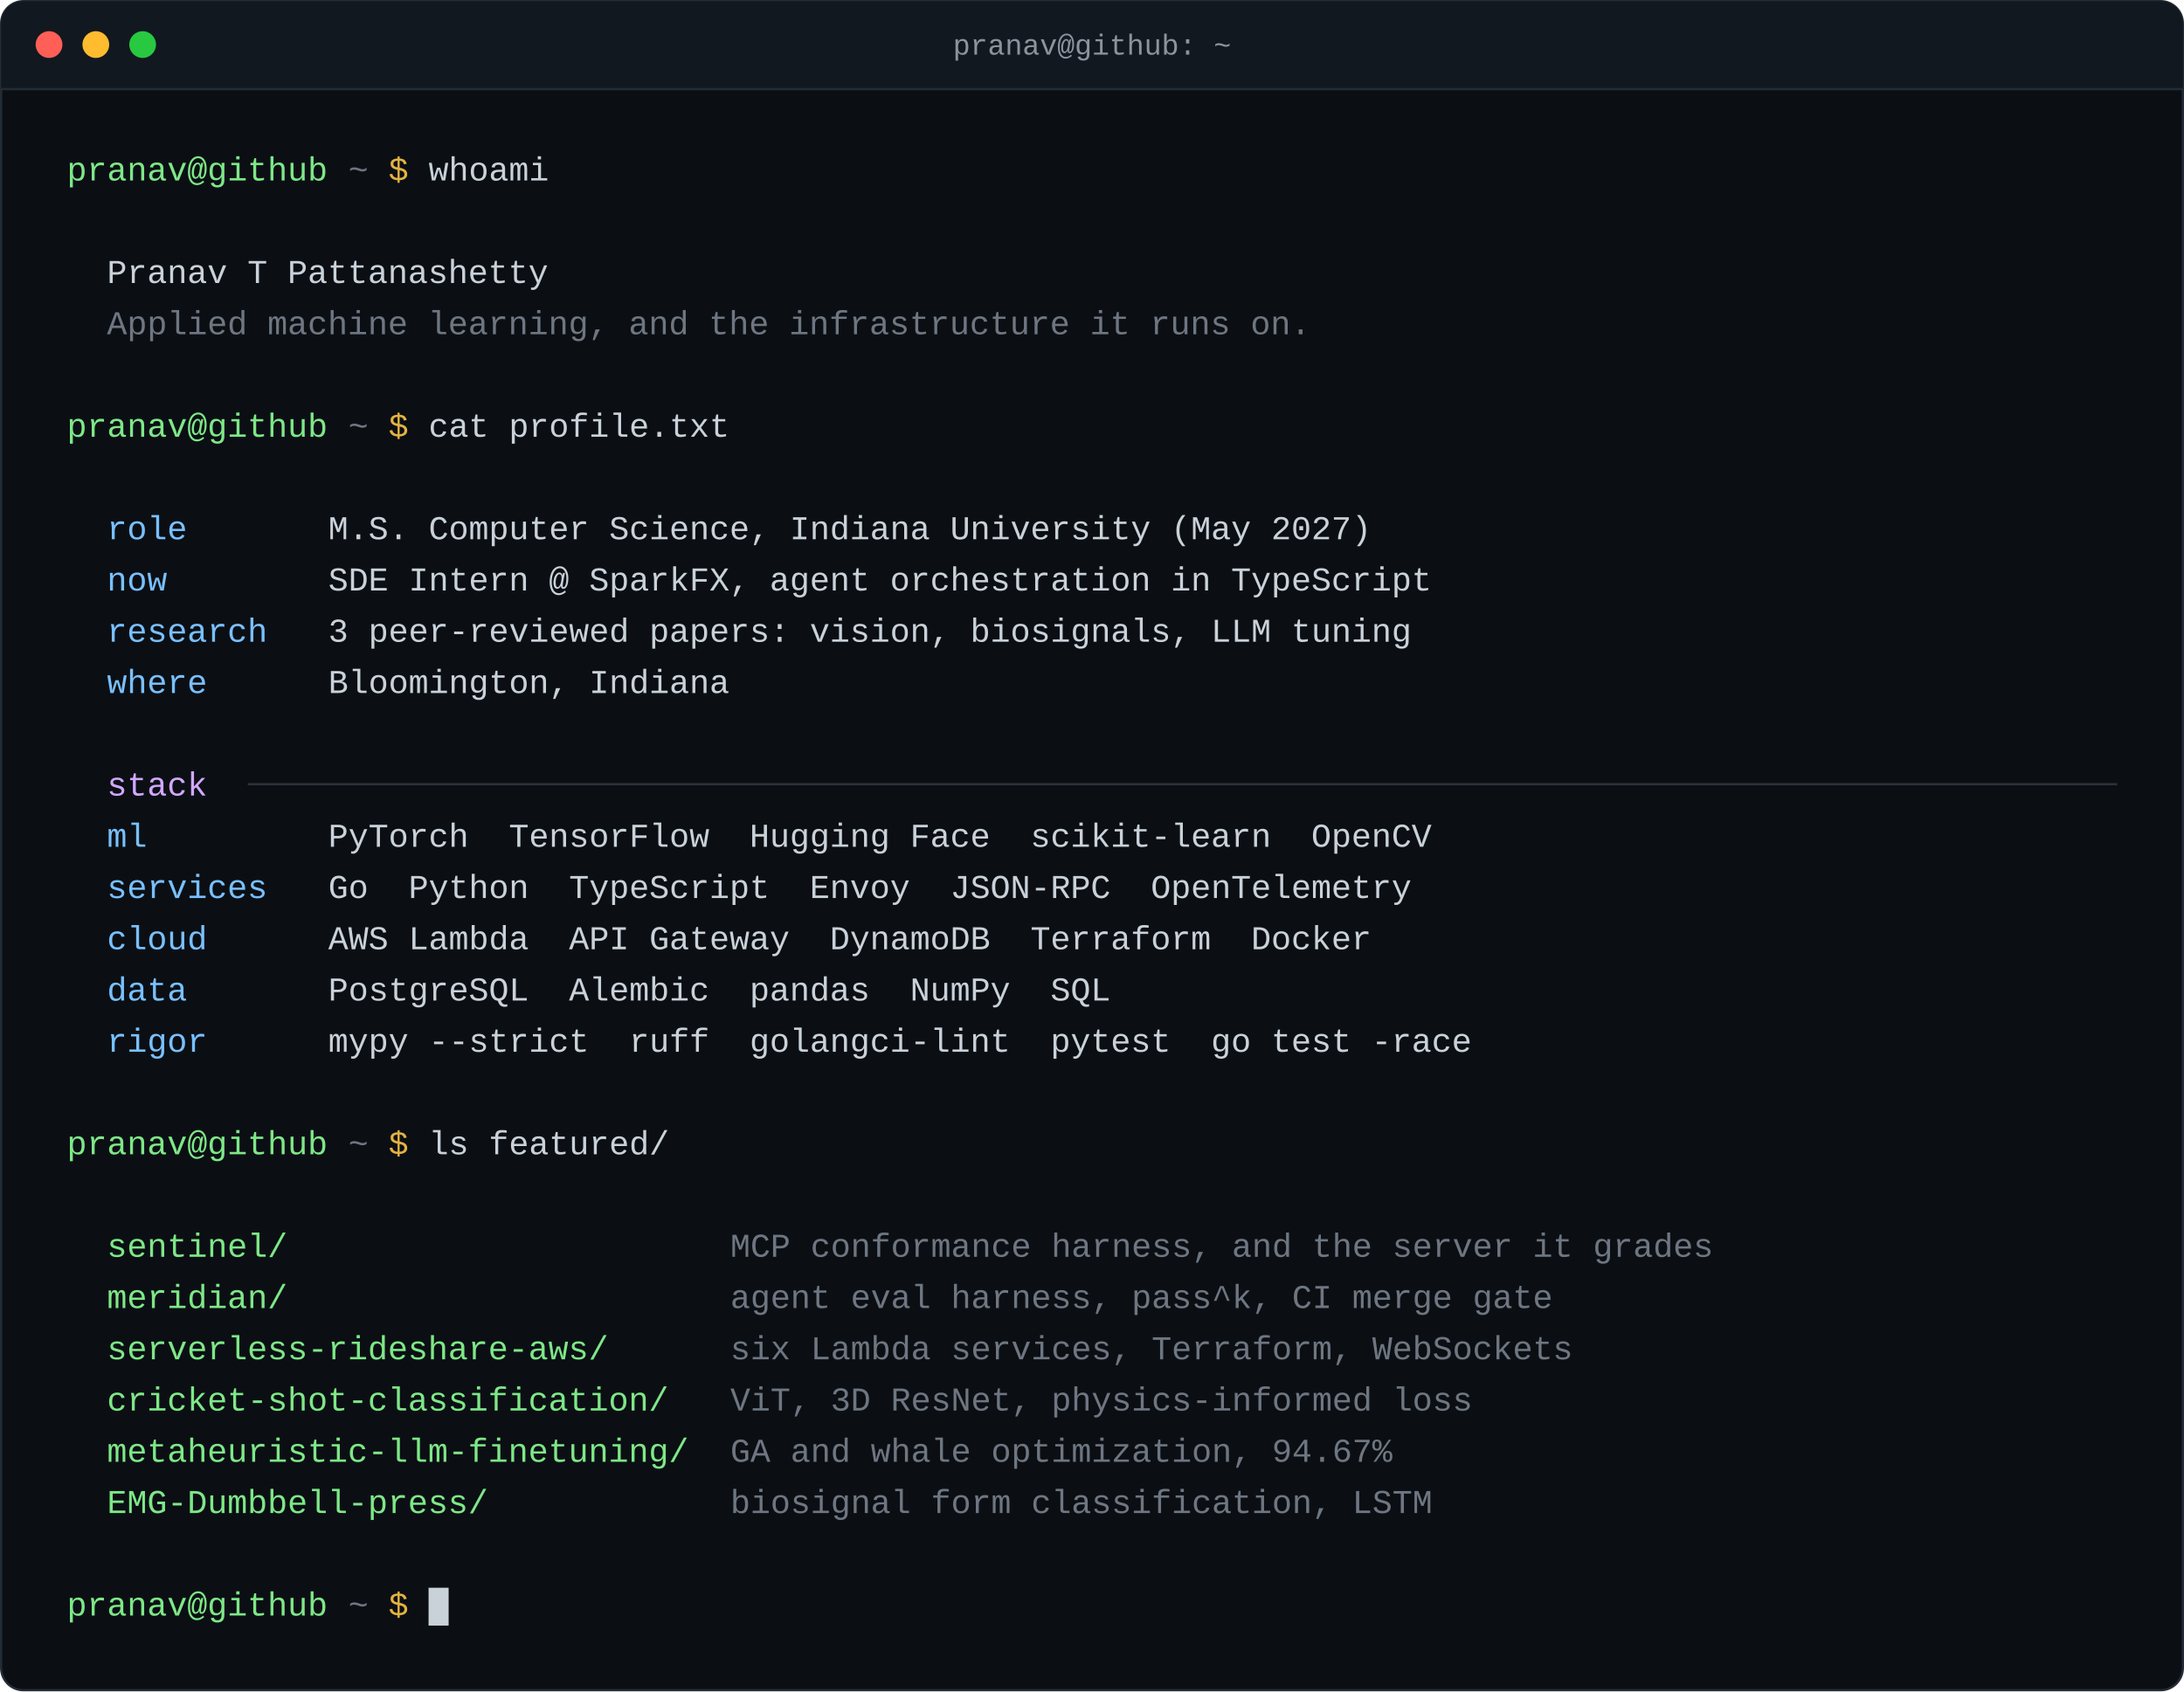
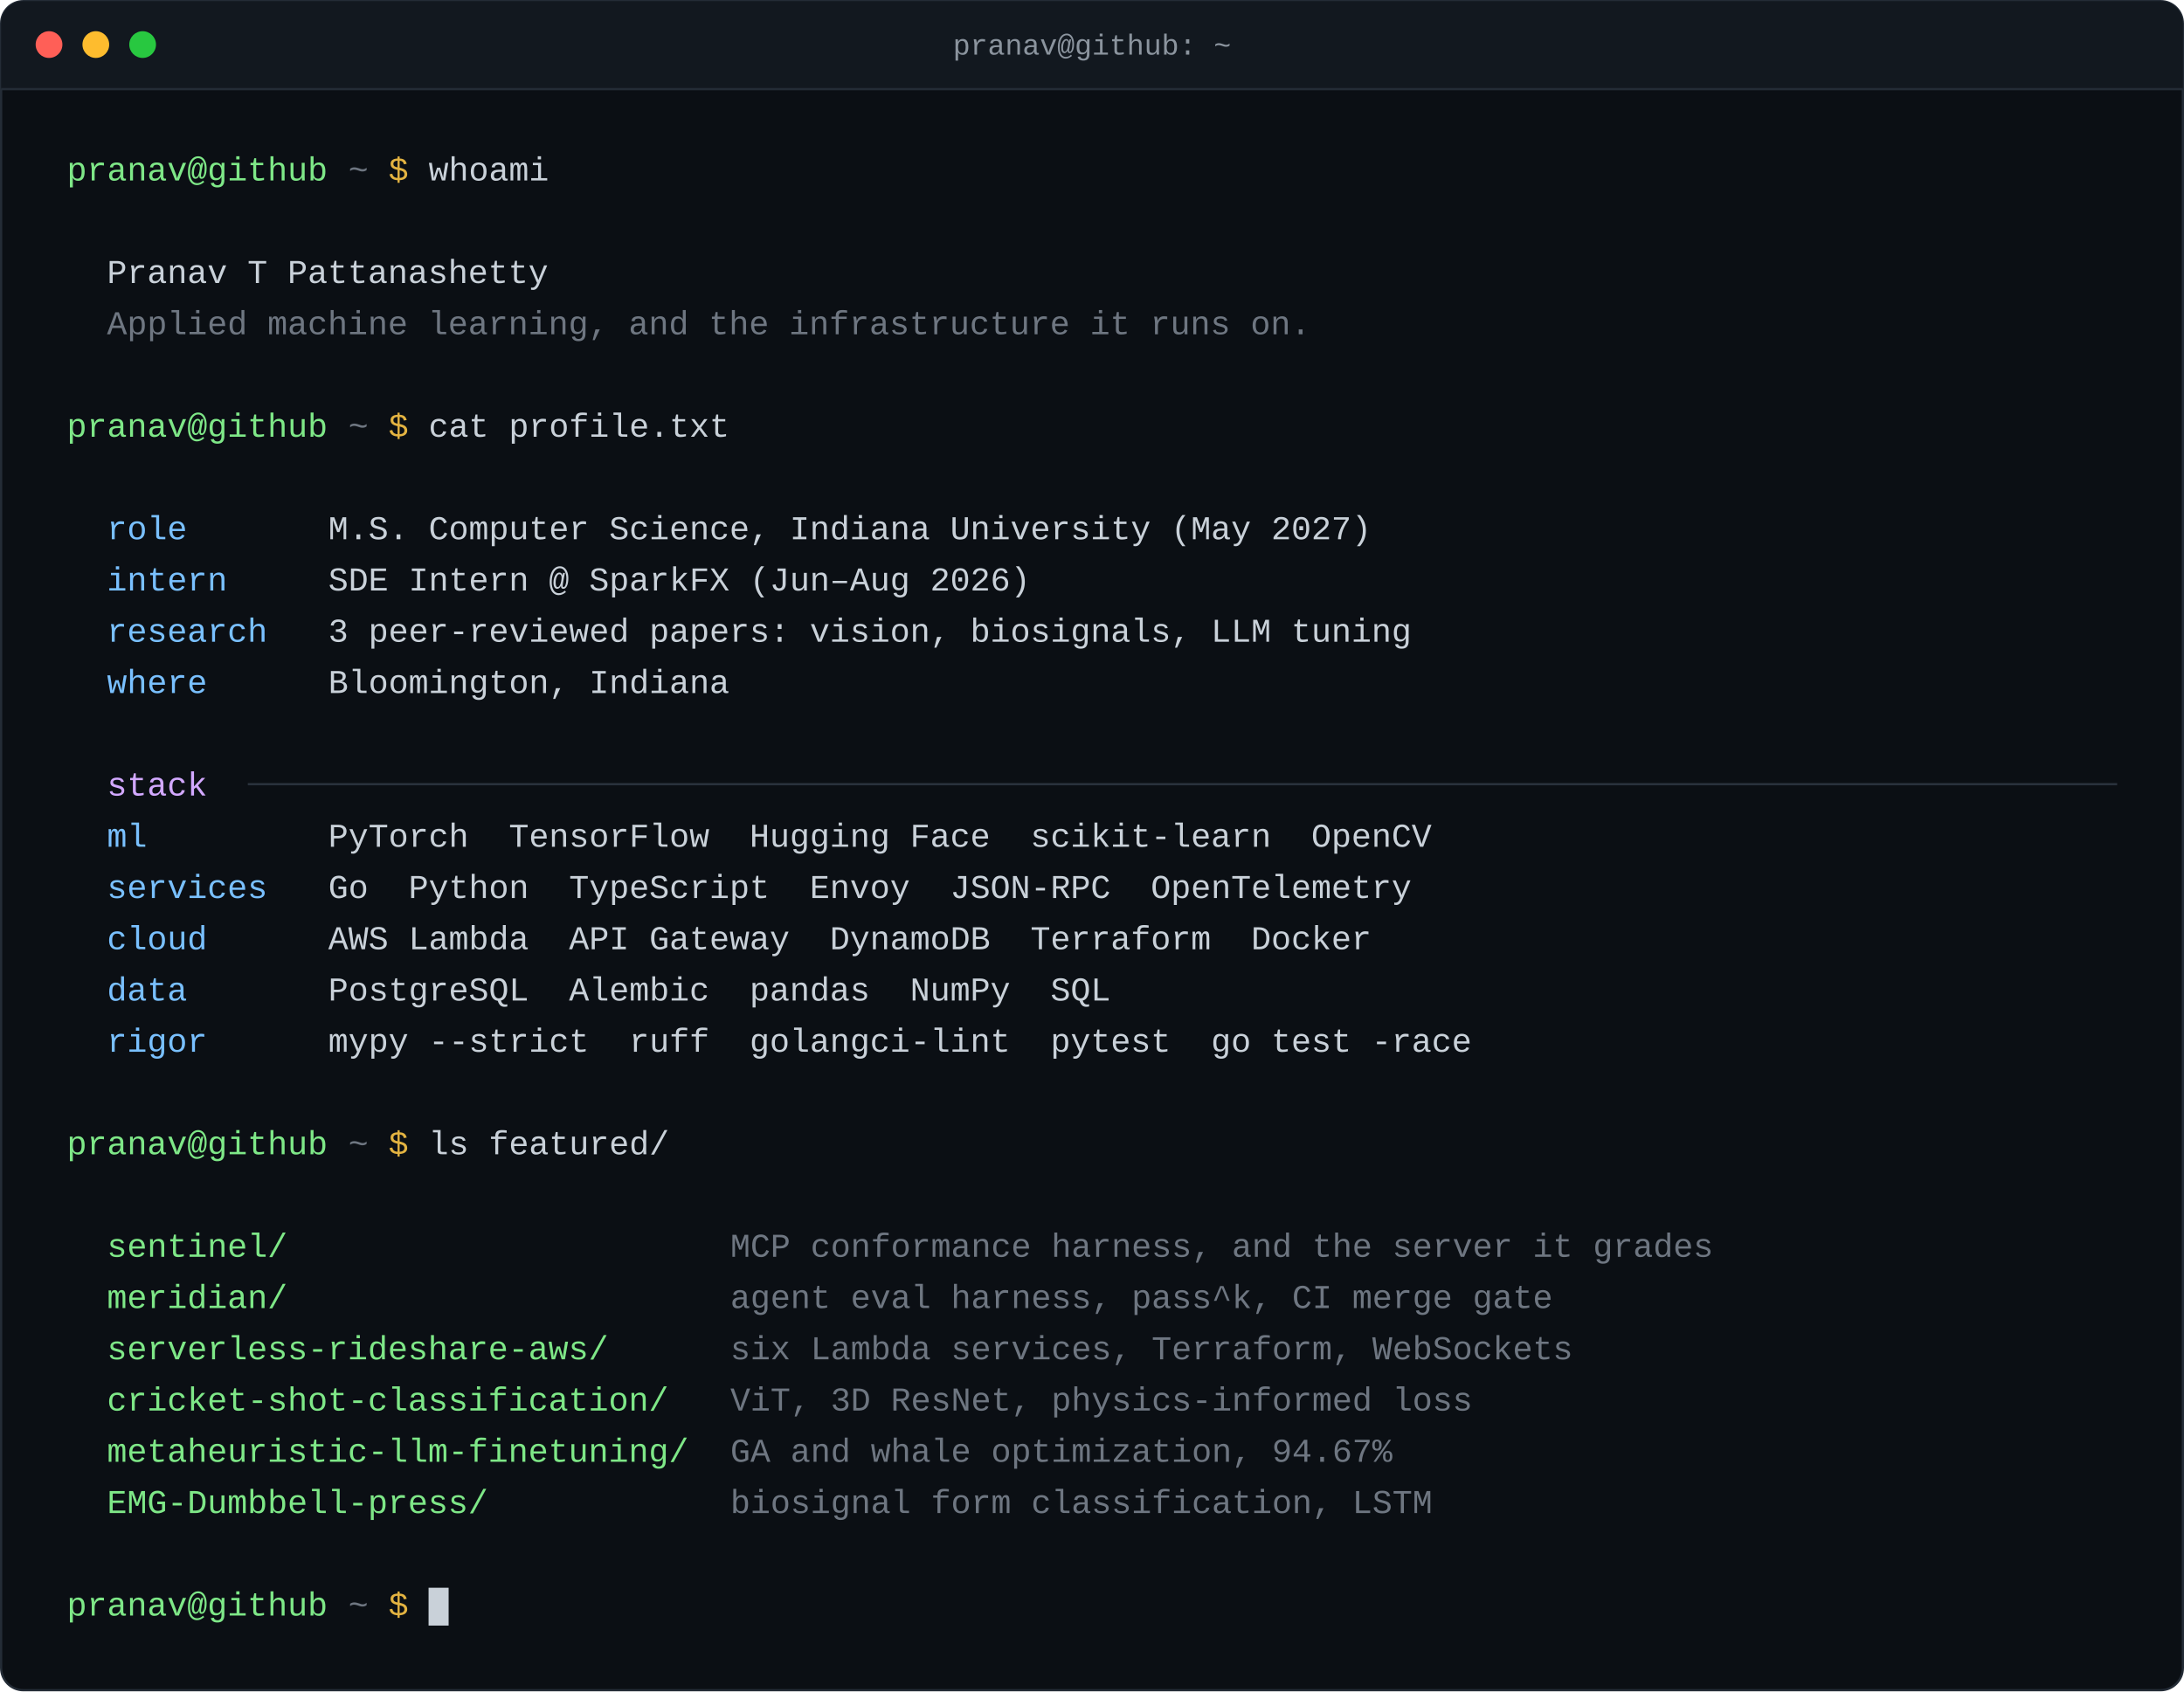
<svg xmlns="http://www.w3.org/2000/svg" width="980" height="759" viewBox="0 0 980 759" role="img" aria-label="Terminal panel introducing Pranav T Pattanashetty">
  <rect x="0.5" y="0.5" width="979" height="758" rx="10" fill="#0B0F14" stroke="#242C36" />
  <path d="M0.5 10.5 A10 10 0 0 1 10.5 0.5 H969.5 A10 10 0 0 1 979.5 10.5 V40 H0.5 Z" fill="#12181F" />
  <line x1="0.5" y1="40" x2="979.5" y2="40" stroke="#242C36" />
  <circle cx="22" cy="20.0" r="6" fill="#FF5F57" />
  <circle cx="43" cy="20.0" r="6" fill="#FEBC2E" />
  <circle cx="64" cy="20.0" r="6" fill="#28C840" />
  <text x="490.0" y="24.5" text-anchor="middle" font-family="ui-monospace,SFMono-Regular,'SF Mono',Menlo,Consolas,'Liberation Mono',monospace" font-size="13" fill="#8B949E">pranav@github: ~</text>
  <text y="81.0" font-family="ui-monospace,SFMono-Regular,'SF Mono',Menlo,Consolas,'Liberation Mono',monospace" font-size="15" xml:space="preserve">
    <tspan x="30.0" fill="#7EE787">pranav@github</tspan>
    <tspan x="147.3" fill="#6E7681"> ~ </tspan>
    <tspan x="174.3" fill="#E3B341">$</tspan>
    <tspan x="183.3" fill="#C9D1D9"> whoami</tspan>
  </text>
  <text y="127.0" font-family="ui-monospace,SFMono-Regular,'SF Mono',Menlo,Consolas,'Liberation Mono',monospace" font-size="15" xml:space="preserve">
    <tspan x="30.0" fill="#C9D1D9">  Pranav T Pattanashetty</tspan>
  </text>
  <text y="150.0" font-family="ui-monospace,SFMono-Regular,'SF Mono',Menlo,Consolas,'Liberation Mono',monospace" font-size="15" xml:space="preserve">
    <tspan x="30.0" fill="#6E7681">  Applied machine learning, and the infrastructure it runs on.</tspan>
  </text>
  <text y="196.0" font-family="ui-monospace,SFMono-Regular,'SF Mono',Menlo,Consolas,'Liberation Mono',monospace" font-size="15" xml:space="preserve">
    <tspan x="30.0" fill="#7EE787">pranav@github</tspan>
    <tspan x="147.3" fill="#6E7681"> ~ </tspan>
    <tspan x="174.3" fill="#E3B341">$</tspan>
    <tspan x="183.3" fill="#C9D1D9"> cat profile.txt</tspan>
  </text>
  <text y="242.0" font-family="ui-monospace,SFMono-Regular,'SF Mono',Menlo,Consolas,'Liberation Mono',monospace" font-size="15" xml:space="preserve">
    <tspan x="30.0" fill="#79C0FF">  role       </tspan>
    <tspan x="147.3" fill="#C9D1D9">M.S. Computer Science, Indiana University (May 2027)</tspan>
  </text>
  <text y="265.0" font-family="ui-monospace,SFMono-Regular,'SF Mono',Menlo,Consolas,'Liberation Mono',monospace" font-size="15" xml:space="preserve">
-     <tspan x="30.0" fill="#79C0FF">  now        </tspan>
-     <tspan x="147.3" fill="#C9D1D9">SDE Intern @ SparkFX, agent orchestration in TypeScript</tspan>
+     <tspan x="30.0" fill="#79C0FF">  intern     </tspan>
+     <tspan x="147.3" fill="#C9D1D9">SDE Intern @ SparkFX (Jun–Aug 2026)</tspan>
  </text>
  <text y="288.0" font-family="ui-monospace,SFMono-Regular,'SF Mono',Menlo,Consolas,'Liberation Mono',monospace" font-size="15" xml:space="preserve">
    <tspan x="30.0" fill="#79C0FF">  research   </tspan>
    <tspan x="147.3" fill="#C9D1D9">3 peer-reviewed papers: vision, biosignals, LLM tuning</tspan>
  </text>
  <text y="311.0" font-family="ui-monospace,SFMono-Regular,'SF Mono',Menlo,Consolas,'Liberation Mono',monospace" font-size="15" xml:space="preserve">
    <tspan x="30.0" fill="#79C0FF">  where      </tspan>
    <tspan x="147.3" fill="#C9D1D9">Bloomington, Indiana</tspan>
  </text>
  <text y="357.0" font-family="ui-monospace,SFMono-Regular,'SF Mono',Menlo,Consolas,'Liberation Mono',monospace" font-size="15" xml:space="preserve">
    <tspan x="30" fill="#D2A8FF">  stack</tspan>
  </text>
  <line x1="111.2" y1="351.9" x2="950" y2="351.9" stroke="#2A323D" />
  <text y="380.0" font-family="ui-monospace,SFMono-Regular,'SF Mono',Menlo,Consolas,'Liberation Mono',monospace" font-size="15" xml:space="preserve">
    <tspan x="30.0" fill="#79C0FF">  ml         </tspan>
    <tspan x="147.3" fill="#C9D1D9">PyTorch  TensorFlow  Hugging Face  scikit-learn  OpenCV</tspan>
  </text>
  <text y="403.0" font-family="ui-monospace,SFMono-Regular,'SF Mono',Menlo,Consolas,'Liberation Mono',monospace" font-size="15" xml:space="preserve">
    <tspan x="30.0" fill="#79C0FF">  services   </tspan>
    <tspan x="147.3" fill="#C9D1D9">Go  Python  TypeScript  Envoy  JSON-RPC  OpenTelemetry</tspan>
  </text>
  <text y="426.0" font-family="ui-monospace,SFMono-Regular,'SF Mono',Menlo,Consolas,'Liberation Mono',monospace" font-size="15" xml:space="preserve">
    <tspan x="30.0" fill="#79C0FF">  cloud      </tspan>
    <tspan x="147.3" fill="#C9D1D9">AWS Lambda  API Gateway  DynamoDB  Terraform  Docker</tspan>
  </text>
  <text y="449.0" font-family="ui-monospace,SFMono-Regular,'SF Mono',Menlo,Consolas,'Liberation Mono',monospace" font-size="15" xml:space="preserve">
    <tspan x="30.0" fill="#79C0FF">  data       </tspan>
    <tspan x="147.3" fill="#C9D1D9">PostgreSQL  Alembic  pandas  NumPy  SQL</tspan>
  </text>
  <text y="472.0" font-family="ui-monospace,SFMono-Regular,'SF Mono',Menlo,Consolas,'Liberation Mono',monospace" font-size="15" xml:space="preserve">
    <tspan x="30.0" fill="#79C0FF">  rigor      </tspan>
    <tspan x="147.3" fill="#C9D1D9">mypy --strict  ruff  golangci-lint  pytest  go test -race</tspan>
  </text>
  <text y="518.0" font-family="ui-monospace,SFMono-Regular,'SF Mono',Menlo,Consolas,'Liberation Mono',monospace" font-size="15" xml:space="preserve">
    <tspan x="30.0" fill="#7EE787">pranav@github</tspan>
    <tspan x="147.3" fill="#6E7681"> ~ </tspan>
    <tspan x="174.3" fill="#E3B341">$</tspan>
    <tspan x="183.3" fill="#C9D1D9"> ls featured/</tspan>
  </text>
  <text y="564.0" font-family="ui-monospace,SFMono-Regular,'SF Mono',Menlo,Consolas,'Liberation Mono',monospace" font-size="15" xml:space="preserve">
    <tspan x="30.0" fill="#7EE787">  sentinel/                      </tspan>
    <tspan x="327.7" fill="#6E7681">MCP conformance harness, and the server it grades</tspan>
  </text>
  <text y="587.0" font-family="ui-monospace,SFMono-Regular,'SF Mono',Menlo,Consolas,'Liberation Mono',monospace" font-size="15" xml:space="preserve">
    <tspan x="30.0" fill="#7EE787">  meridian/                      </tspan>
    <tspan x="327.7" fill="#6E7681">agent eval harness, pass^k, CI merge gate</tspan>
  </text>
  <text y="610.0" font-family="ui-monospace,SFMono-Regular,'SF Mono',Menlo,Consolas,'Liberation Mono',monospace" font-size="15" xml:space="preserve">
    <tspan x="30.0" fill="#7EE787">  serverless-rideshare-aws/      </tspan>
    <tspan x="327.7" fill="#6E7681">six Lambda services, Terraform, WebSockets</tspan>
  </text>
  <text y="633.0" font-family="ui-monospace,SFMono-Regular,'SF Mono',Menlo,Consolas,'Liberation Mono',monospace" font-size="15" xml:space="preserve">
    <tspan x="30.0" fill="#7EE787">  cricket-shot-classification/   </tspan>
    <tspan x="327.7" fill="#6E7681">ViT, 3D ResNet, physics-informed loss</tspan>
  </text>
  <text y="656.0" font-family="ui-monospace,SFMono-Regular,'SF Mono',Menlo,Consolas,'Liberation Mono',monospace" font-size="15" xml:space="preserve">
    <tspan x="30.0" fill="#7EE787">  metaheuristic-llm-finetuning/  </tspan>
    <tspan x="327.7" fill="#6E7681">GA and whale optimization, 94.67%</tspan>
  </text>
  <text y="679.0" font-family="ui-monospace,SFMono-Regular,'SF Mono',Menlo,Consolas,'Liberation Mono',monospace" font-size="15" xml:space="preserve">
    <tspan x="30.0" fill="#7EE787">  EMG-Dumbbell-press/            </tspan>
    <tspan x="327.7" fill="#6E7681">biosignal form classification, LSTM</tspan>
  </text>
  <text y="725.0" font-family="ui-monospace,SFMono-Regular,'SF Mono',Menlo,Consolas,'Liberation Mono',monospace" font-size="15" xml:space="preserve">
    <tspan x="30.0" fill="#7EE787">pranav@github</tspan>
    <tspan x="147.3" fill="#6E7681"> ~ </tspan>
    <tspan x="174.3" fill="#E3B341">$</tspan>
    <tspan x="183.3" fill="#C9D1D9"> █</tspan>
  </text>
</svg>
